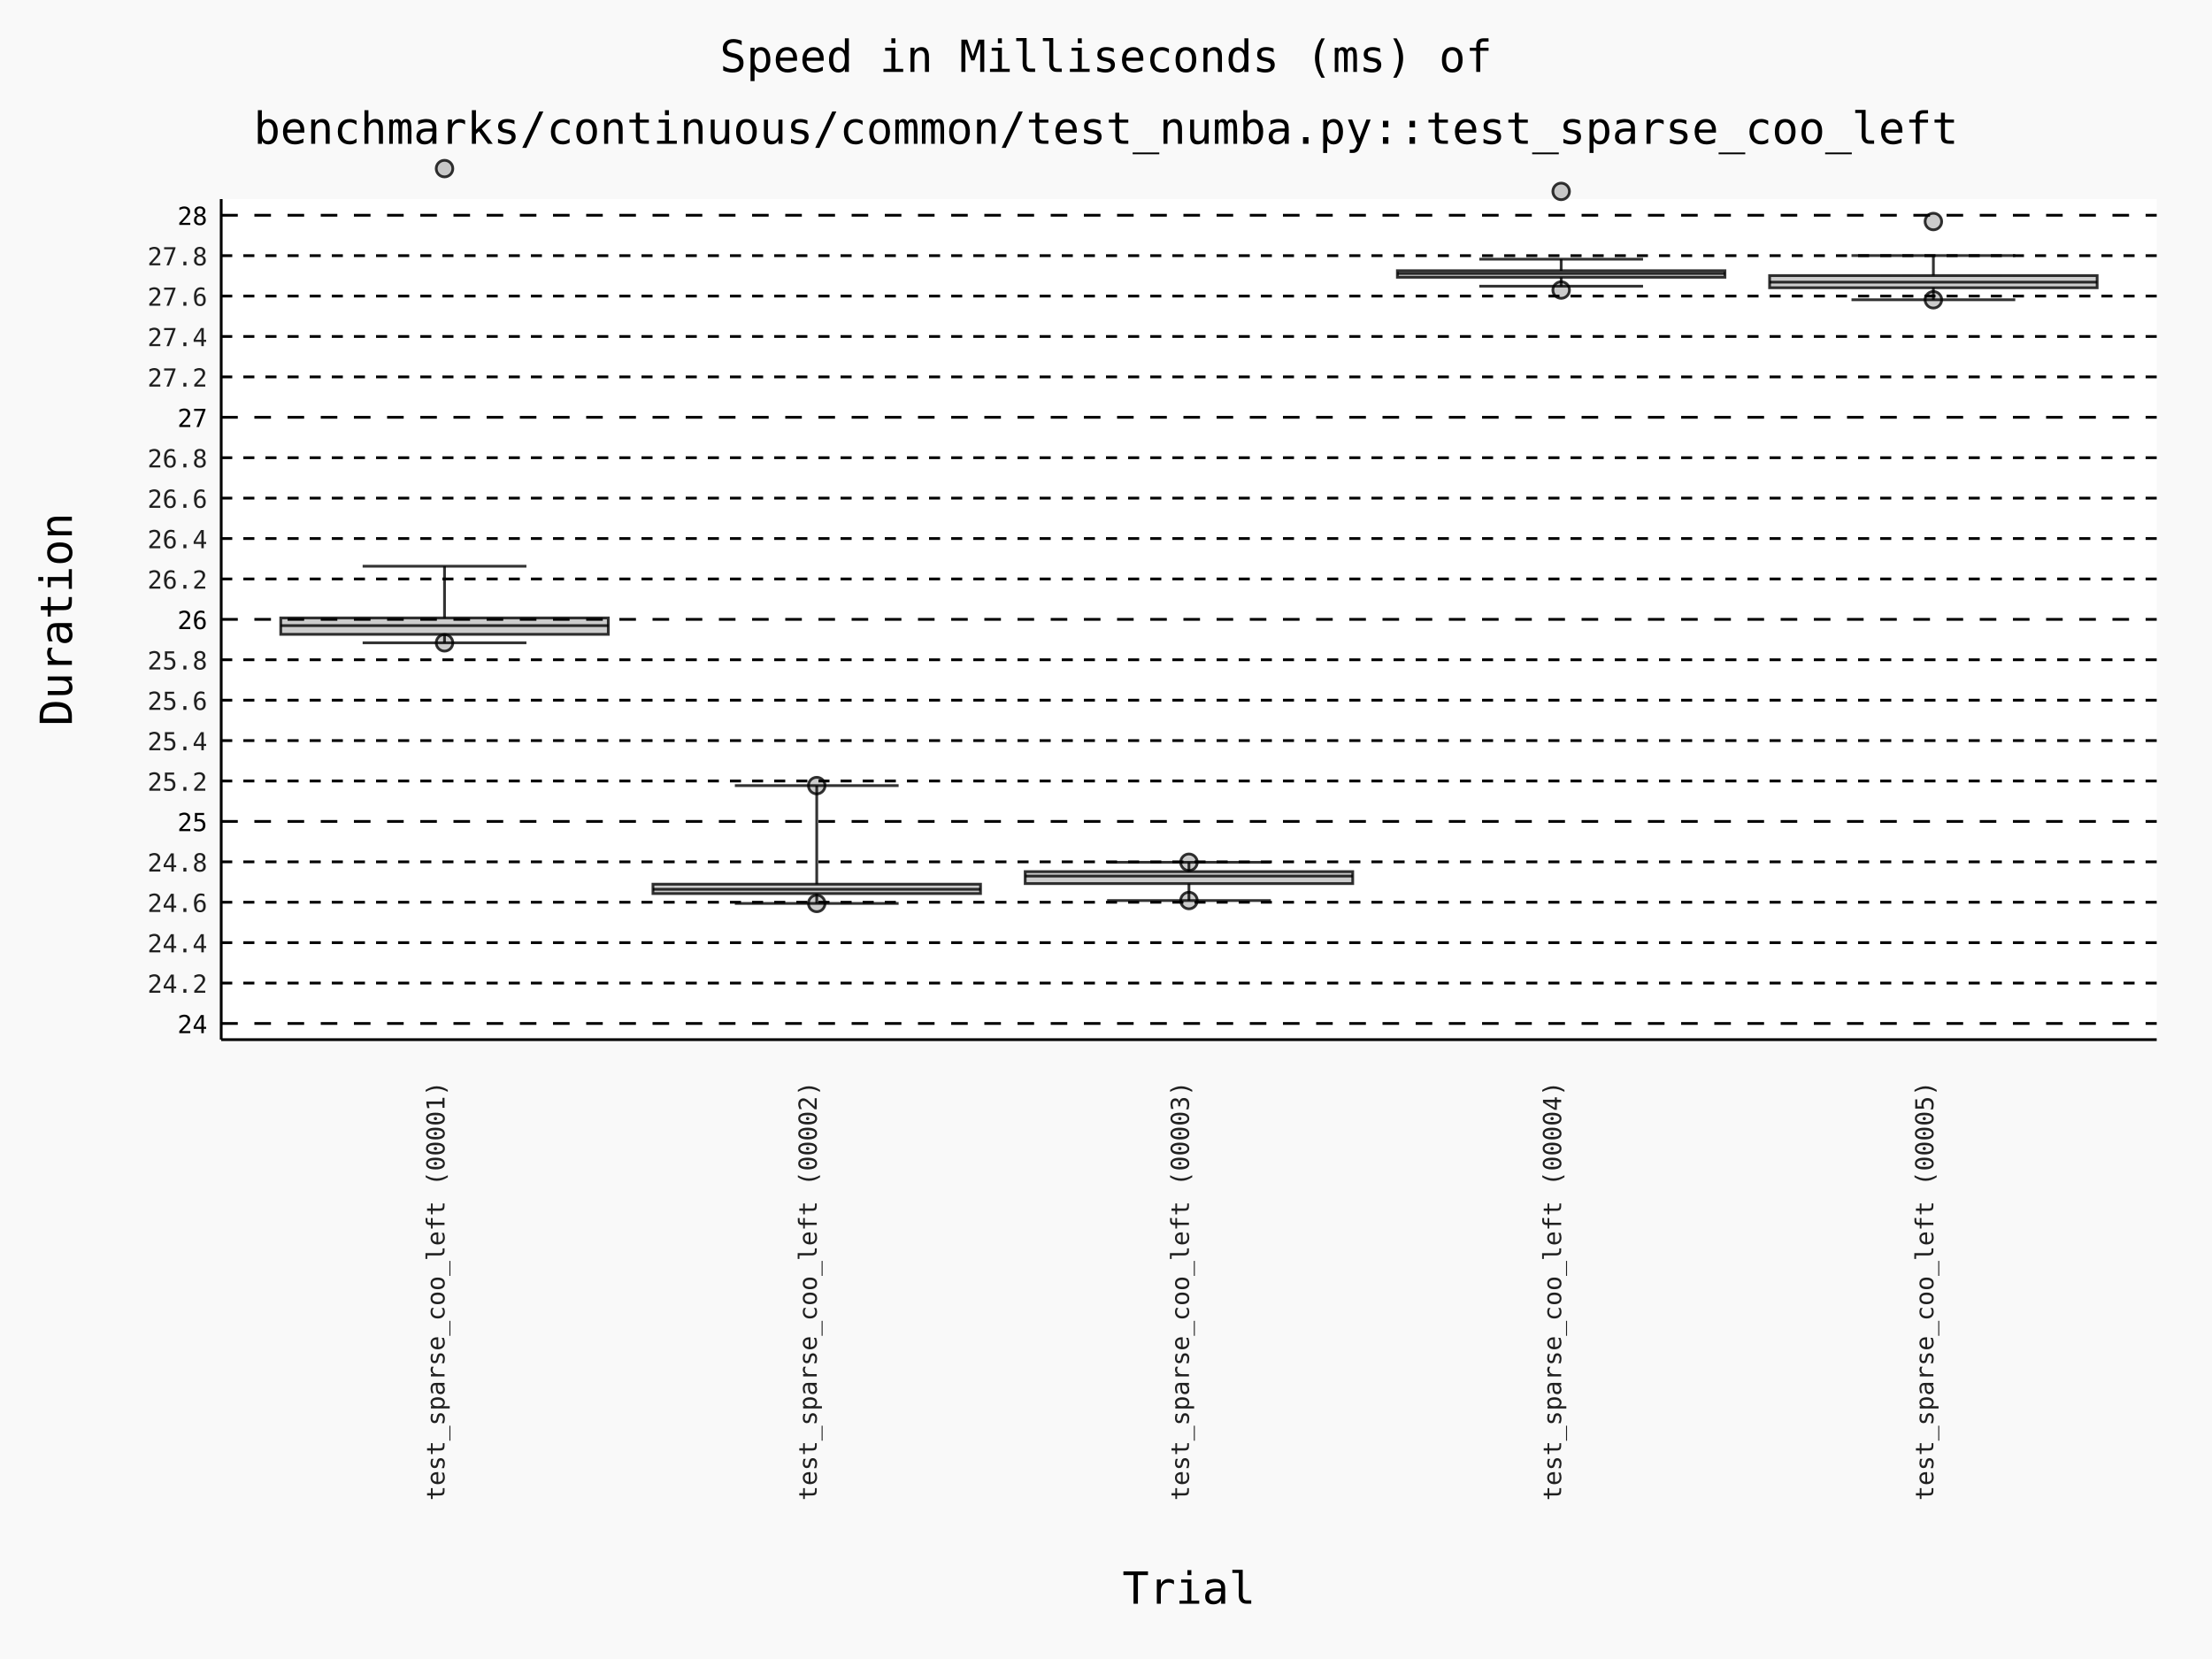
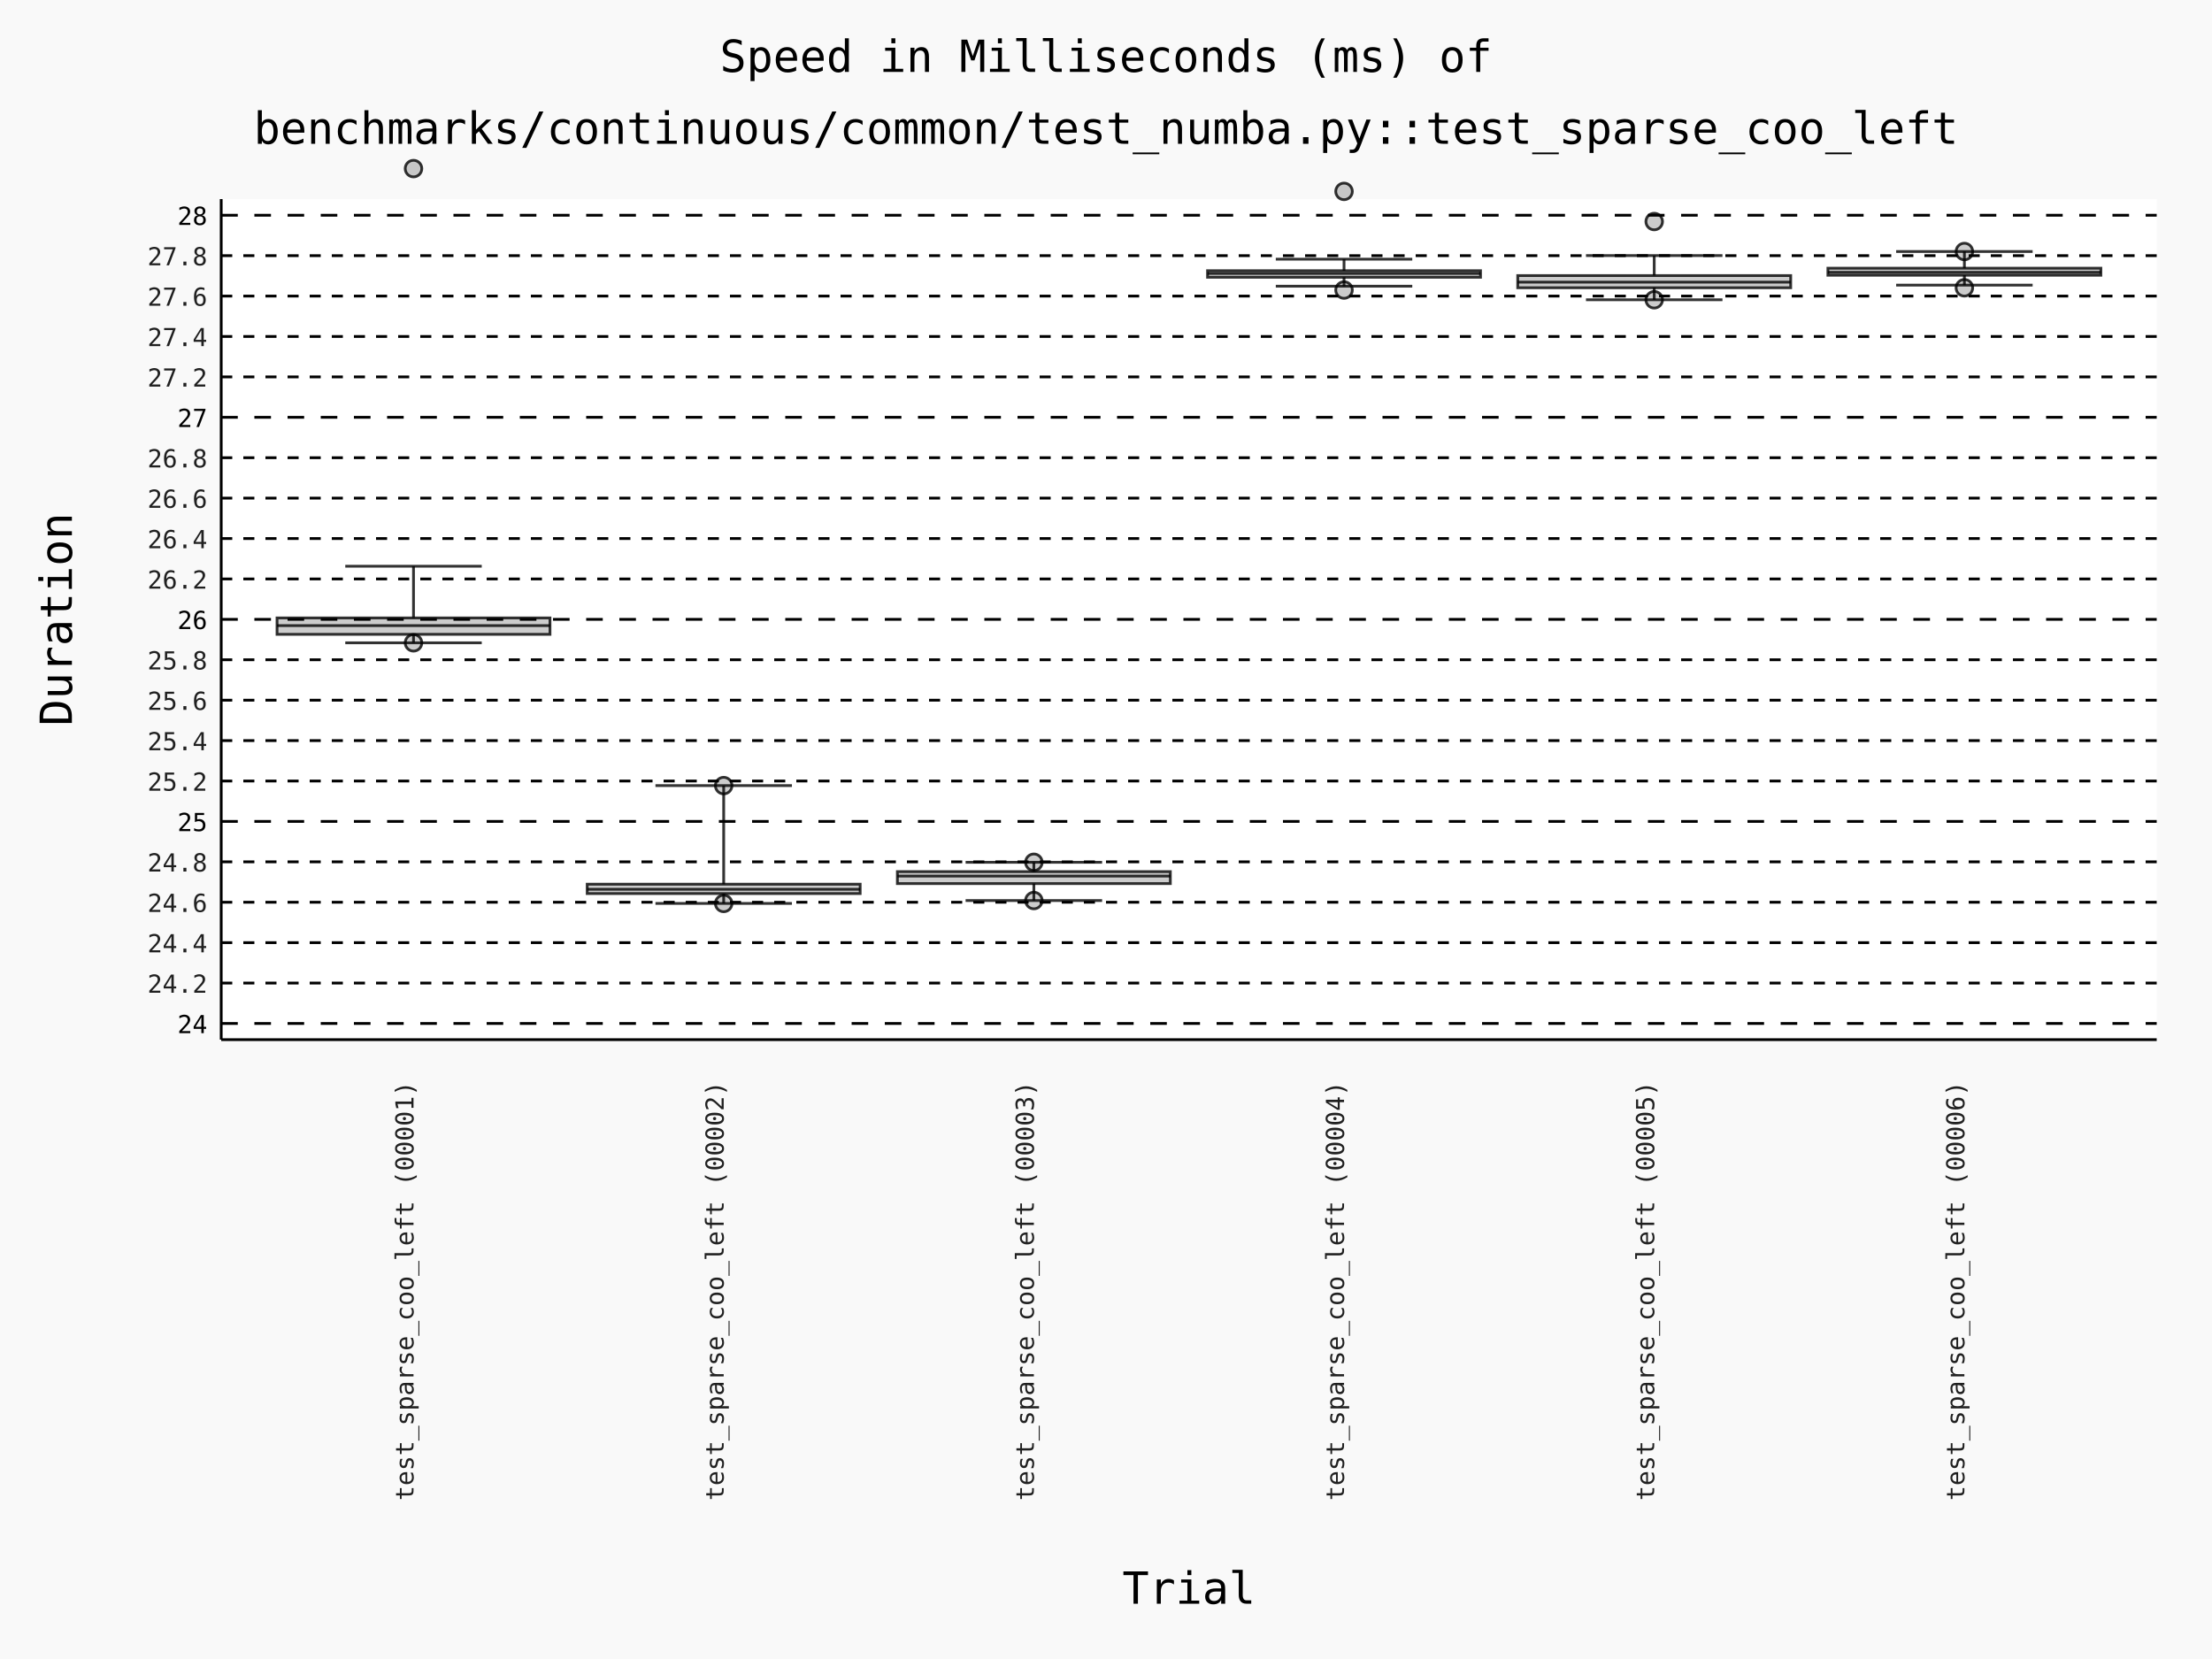
- <svg xmlns="http://www.w3.org/2000/svg" id="chart-84c313aa-ac27-4875-93a3-9fcd4e8d2fc2" class="pygal-chart" viewBox="0 0 800 600">
+ <svg xmlns="http://www.w3.org/2000/svg" id="chart-0154b21c-2f19-476e-9dab-ea62d8368024" class="pygal-chart" viewBox="0 0 800 600">
  <defs>
-     <style type="text/css">#chart-84c313aa-ac27-4875-93a3-9fcd4e8d2fc2{-webkit-user-select:none;-webkit-font-smoothing:antialiased;font-family:Consolas,"Deja Vu Sans Mono","Bitstream Vera Sans Mono","Courier New",monospace}#chart-84c313aa-ac27-4875-93a3-9fcd4e8d2fc2 .title{font-family:Consolas,"Deja Vu Sans Mono","Bitstream Vera Sans Mono","Courier New",monospace;font-size:16px}#chart-84c313aa-ac27-4875-93a3-9fcd4e8d2fc2 .legends .legend text{font-family:Consolas,"Deja Vu Sans Mono","Bitstream Vera Sans Mono","Courier New",monospace;font-size:14px}#chart-84c313aa-ac27-4875-93a3-9fcd4e8d2fc2 .axis text{font-family:Consolas,"Deja Vu Sans Mono","Bitstream Vera Sans Mono","Courier New",monospace;font-size:10px}#chart-84c313aa-ac27-4875-93a3-9fcd4e8d2fc2 .axis text.major{font-family:Consolas,"Deja Vu Sans Mono","Bitstream Vera Sans Mono","Courier New",monospace;font-size:10px}#chart-84c313aa-ac27-4875-93a3-9fcd4e8d2fc2 .text-overlay text.value{font-family:Consolas,"Deja Vu Sans Mono","Bitstream Vera Sans Mono","Courier New",monospace;font-size:16px}#chart-84c313aa-ac27-4875-93a3-9fcd4e8d2fc2 .text-overlay text.label{font-family:Consolas,"Deja Vu Sans Mono","Bitstream Vera Sans Mono","Courier New",monospace;font-size:10px}#chart-84c313aa-ac27-4875-93a3-9fcd4e8d2fc2 .tooltip{font-family:Consolas,"Deja Vu Sans Mono","Bitstream Vera Sans Mono","Courier New",monospace;font-size:14px}#chart-84c313aa-ac27-4875-93a3-9fcd4e8d2fc2 text.no_data{font-family:Consolas,"Deja Vu Sans Mono","Bitstream Vera Sans Mono","Courier New",monospace;font-size:64px}
- #chart-84c313aa-ac27-4875-93a3-9fcd4e8d2fc2{background-color:rgba(249,249,249,1)}#chart-84c313aa-ac27-4875-93a3-9fcd4e8d2fc2 path,#chart-84c313aa-ac27-4875-93a3-9fcd4e8d2fc2 line,#chart-84c313aa-ac27-4875-93a3-9fcd4e8d2fc2 rect,#chart-84c313aa-ac27-4875-93a3-9fcd4e8d2fc2 circle{-webkit-transition:150ms;-moz-transition:150ms;transition:150ms}#chart-84c313aa-ac27-4875-93a3-9fcd4e8d2fc2 .graph &gt; .background{fill:rgba(249,249,249,1)}#chart-84c313aa-ac27-4875-93a3-9fcd4e8d2fc2 .plot &gt; .background{fill:rgba(255,255,255,1)}#chart-84c313aa-ac27-4875-93a3-9fcd4e8d2fc2 .graph{fill:rgba(0,0,0,.87)}#chart-84c313aa-ac27-4875-93a3-9fcd4e8d2fc2 text.no_data{fill:rgba(0,0,0,1)}#chart-84c313aa-ac27-4875-93a3-9fcd4e8d2fc2 .title{fill:rgba(0,0,0,1)}#chart-84c313aa-ac27-4875-93a3-9fcd4e8d2fc2 .legends .legend text{fill:rgba(0,0,0,.87)}#chart-84c313aa-ac27-4875-93a3-9fcd4e8d2fc2 .legends .legend:hover text{fill:rgba(0,0,0,1)}#chart-84c313aa-ac27-4875-93a3-9fcd4e8d2fc2 .axis .line{stroke:rgba(0,0,0,1)}#chart-84c313aa-ac27-4875-93a3-9fcd4e8d2fc2 .axis .guide.line{stroke:rgba(0,0,0,.54)}#chart-84c313aa-ac27-4875-93a3-9fcd4e8d2fc2 .axis .major.line{stroke:rgba(0,0,0,.87)}#chart-84c313aa-ac27-4875-93a3-9fcd4e8d2fc2 .axis text.major{fill:rgba(0,0,0,1)}#chart-84c313aa-ac27-4875-93a3-9fcd4e8d2fc2 .axis.y .guides:hover .guide.line,#chart-84c313aa-ac27-4875-93a3-9fcd4e8d2fc2 .line-graph .axis.x .guides:hover .guide.line,#chart-84c313aa-ac27-4875-93a3-9fcd4e8d2fc2 .stackedline-graph .axis.x .guides:hover .guide.line,#chart-84c313aa-ac27-4875-93a3-9fcd4e8d2fc2 .xy-graph .axis.x .guides:hover .guide.line{stroke:rgba(0,0,0,1)}#chart-84c313aa-ac27-4875-93a3-9fcd4e8d2fc2 .axis .guides:hover text{fill:rgba(0,0,0,1)}#chart-84c313aa-ac27-4875-93a3-9fcd4e8d2fc2 .reactive{fill-opacity:.7;stroke-opacity:.8;stroke-width:1}#chart-84c313aa-ac27-4875-93a3-9fcd4e8d2fc2 .ci{stroke:rgba(0,0,0,.87)}#chart-84c313aa-ac27-4875-93a3-9fcd4e8d2fc2 .reactive.active,#chart-84c313aa-ac27-4875-93a3-9fcd4e8d2fc2 .active .reactive{fill-opacity:.8;stroke-opacity:.9;stroke-width:4}#chart-84c313aa-ac27-4875-93a3-9fcd4e8d2fc2 .ci .reactive.active{stroke-width:1.5}#chart-84c313aa-ac27-4875-93a3-9fcd4e8d2fc2 .series text{fill:rgba(0,0,0,1)}#chart-84c313aa-ac27-4875-93a3-9fcd4e8d2fc2 .tooltip rect{fill:rgba(255,255,255,1);stroke:rgba(0,0,0,1);-webkit-transition:opacity 150ms;-moz-transition:opacity 150ms;transition:opacity 150ms}#chart-84c313aa-ac27-4875-93a3-9fcd4e8d2fc2 .tooltip .label{fill:rgba(0,0,0,.87)}#chart-84c313aa-ac27-4875-93a3-9fcd4e8d2fc2 .tooltip .label{fill:rgba(0,0,0,.87)}#chart-84c313aa-ac27-4875-93a3-9fcd4e8d2fc2 .tooltip .legend{font-size:.8em;fill:rgba(0,0,0,.54)}#chart-84c313aa-ac27-4875-93a3-9fcd4e8d2fc2 .tooltip .x_label{font-size:.6em;fill:rgba(0,0,0,1)}#chart-84c313aa-ac27-4875-93a3-9fcd4e8d2fc2 .tooltip .xlink{font-size:.5em;text-decoration:underline}#chart-84c313aa-ac27-4875-93a3-9fcd4e8d2fc2 .tooltip .value{font-size:1.5em}#chart-84c313aa-ac27-4875-93a3-9fcd4e8d2fc2 .bound{font-size:.5em}#chart-84c313aa-ac27-4875-93a3-9fcd4e8d2fc2 .max-value{font-size:.75em;fill:rgba(0,0,0,.54)}#chart-84c313aa-ac27-4875-93a3-9fcd4e8d2fc2 .map-element{fill:rgba(255,255,255,1);stroke:rgba(0,0,0,.54) !important}#chart-84c313aa-ac27-4875-93a3-9fcd4e8d2fc2 .map-element .reactive{fill-opacity:inherit;stroke-opacity:inherit}#chart-84c313aa-ac27-4875-93a3-9fcd4e8d2fc2 .color-0,#chart-84c313aa-ac27-4875-93a3-9fcd4e8d2fc2 .color-0 a:visited{stroke:#000000;fill:#000000}#chart-84c313aa-ac27-4875-93a3-9fcd4e8d2fc2 .color-1,#chart-84c313aa-ac27-4875-93a3-9fcd4e8d2fc2 .color-1 a:visited{stroke:#000000;fill:#000000}#chart-84c313aa-ac27-4875-93a3-9fcd4e8d2fc2 .color-2,#chart-84c313aa-ac27-4875-93a3-9fcd4e8d2fc2 .color-2 a:visited{stroke:#000000;fill:#000000}#chart-84c313aa-ac27-4875-93a3-9fcd4e8d2fc2 .color-3,#chart-84c313aa-ac27-4875-93a3-9fcd4e8d2fc2 .color-3 a:visited{stroke:#000000;fill:#000000}#chart-84c313aa-ac27-4875-93a3-9fcd4e8d2fc2 .color-4,#chart-84c313aa-ac27-4875-93a3-9fcd4e8d2fc2 .color-4 a:visited{stroke:#000000;fill:#000000}#chart-84c313aa-ac27-4875-93a3-9fcd4e8d2fc2 .text-overlay .color-0 text{fill:white}#chart-84c313aa-ac27-4875-93a3-9fcd4e8d2fc2 .text-overlay .color-1 text{fill:white}#chart-84c313aa-ac27-4875-93a3-9fcd4e8d2fc2 .text-overlay .color-2 text{fill:white}#chart-84c313aa-ac27-4875-93a3-9fcd4e8d2fc2 .text-overlay .color-3 text{fill:white}#chart-84c313aa-ac27-4875-93a3-9fcd4e8d2fc2 .text-overlay .color-4 text{fill:white}
- #chart-84c313aa-ac27-4875-93a3-9fcd4e8d2fc2 text.no_data{text-anchor:middle}#chart-84c313aa-ac27-4875-93a3-9fcd4e8d2fc2 .guide.line{fill:none}#chart-84c313aa-ac27-4875-93a3-9fcd4e8d2fc2 .centered{text-anchor:middle}#chart-84c313aa-ac27-4875-93a3-9fcd4e8d2fc2 .title{text-anchor:middle}#chart-84c313aa-ac27-4875-93a3-9fcd4e8d2fc2 .legends .legend text{fill-opacity:1}#chart-84c313aa-ac27-4875-93a3-9fcd4e8d2fc2 .axis.x text{text-anchor:middle}#chart-84c313aa-ac27-4875-93a3-9fcd4e8d2fc2 .axis.x:not(.web) text[transform]{text-anchor:start}#chart-84c313aa-ac27-4875-93a3-9fcd4e8d2fc2 .axis.x:not(.web) text[transform].backwards{text-anchor:end}#chart-84c313aa-ac27-4875-93a3-9fcd4e8d2fc2 .axis.y text{text-anchor:end}#chart-84c313aa-ac27-4875-93a3-9fcd4e8d2fc2 .axis.y text[transform].backwards{text-anchor:start}#chart-84c313aa-ac27-4875-93a3-9fcd4e8d2fc2 .axis.y2 text{text-anchor:start}#chart-84c313aa-ac27-4875-93a3-9fcd4e8d2fc2 .axis.y2 text[transform].backwards{text-anchor:end}#chart-84c313aa-ac27-4875-93a3-9fcd4e8d2fc2 .axis .guide.line{stroke-dasharray:4,4;stroke:black}#chart-84c313aa-ac27-4875-93a3-9fcd4e8d2fc2 .axis .major.guide.line{stroke-dasharray:6,6;stroke:black}#chart-84c313aa-ac27-4875-93a3-9fcd4e8d2fc2 .horizontal .axis.y .guide.line,#chart-84c313aa-ac27-4875-93a3-9fcd4e8d2fc2 .horizontal .axis.y2 .guide.line,#chart-84c313aa-ac27-4875-93a3-9fcd4e8d2fc2 .vertical .axis.x .guide.line{opacity:0}#chart-84c313aa-ac27-4875-93a3-9fcd4e8d2fc2 .horizontal .axis.always_show .guide.line,#chart-84c313aa-ac27-4875-93a3-9fcd4e8d2fc2 .vertical .axis.always_show .guide.line{opacity:1 !important}#chart-84c313aa-ac27-4875-93a3-9fcd4e8d2fc2 .axis.y .guides:hover .guide.line,#chart-84c313aa-ac27-4875-93a3-9fcd4e8d2fc2 .axis.y2 .guides:hover .guide.line,#chart-84c313aa-ac27-4875-93a3-9fcd4e8d2fc2 .axis.x .guides:hover .guide.line{opacity:1}#chart-84c313aa-ac27-4875-93a3-9fcd4e8d2fc2 .axis .guides:hover text{opacity:1}#chart-84c313aa-ac27-4875-93a3-9fcd4e8d2fc2 .nofill{fill:none}#chart-84c313aa-ac27-4875-93a3-9fcd4e8d2fc2 .subtle-fill{fill-opacity:.2}#chart-84c313aa-ac27-4875-93a3-9fcd4e8d2fc2 .dot{stroke-width:1px;fill-opacity:1;stroke-opacity:1}#chart-84c313aa-ac27-4875-93a3-9fcd4e8d2fc2 .dot.active{stroke-width:5px}#chart-84c313aa-ac27-4875-93a3-9fcd4e8d2fc2 .dot.negative{fill:transparent}#chart-84c313aa-ac27-4875-93a3-9fcd4e8d2fc2 text,#chart-84c313aa-ac27-4875-93a3-9fcd4e8d2fc2 tspan{stroke:none !important}#chart-84c313aa-ac27-4875-93a3-9fcd4e8d2fc2 .series text.active{opacity:1}#chart-84c313aa-ac27-4875-93a3-9fcd4e8d2fc2 .tooltip rect{fill-opacity:.95;stroke-width:.5}#chart-84c313aa-ac27-4875-93a3-9fcd4e8d2fc2 .tooltip text{fill-opacity:1}#chart-84c313aa-ac27-4875-93a3-9fcd4e8d2fc2 .showable{visibility:hidden}#chart-84c313aa-ac27-4875-93a3-9fcd4e8d2fc2 .showable.shown{visibility:visible}#chart-84c313aa-ac27-4875-93a3-9fcd4e8d2fc2 .gauge-background{fill:rgba(229,229,229,1);stroke:none}#chart-84c313aa-ac27-4875-93a3-9fcd4e8d2fc2 .bg-lines{stroke:rgba(249,249,249,1);stroke-width:2px}
+     <style type="text/css">#chart-0154b21c-2f19-476e-9dab-ea62d8368024{-webkit-user-select:none;-webkit-font-smoothing:antialiased;font-family:Consolas,"Deja Vu Sans Mono","Bitstream Vera Sans Mono","Courier New",monospace}#chart-0154b21c-2f19-476e-9dab-ea62d8368024 .title{font-family:Consolas,"Deja Vu Sans Mono","Bitstream Vera Sans Mono","Courier New",monospace;font-size:16px}#chart-0154b21c-2f19-476e-9dab-ea62d8368024 .legends .legend text{font-family:Consolas,"Deja Vu Sans Mono","Bitstream Vera Sans Mono","Courier New",monospace;font-size:14px}#chart-0154b21c-2f19-476e-9dab-ea62d8368024 .axis text{font-family:Consolas,"Deja Vu Sans Mono","Bitstream Vera Sans Mono","Courier New",monospace;font-size:10px}#chart-0154b21c-2f19-476e-9dab-ea62d8368024 .axis text.major{font-family:Consolas,"Deja Vu Sans Mono","Bitstream Vera Sans Mono","Courier New",monospace;font-size:10px}#chart-0154b21c-2f19-476e-9dab-ea62d8368024 .text-overlay text.value{font-family:Consolas,"Deja Vu Sans Mono","Bitstream Vera Sans Mono","Courier New",monospace;font-size:16px}#chart-0154b21c-2f19-476e-9dab-ea62d8368024 .text-overlay text.label{font-family:Consolas,"Deja Vu Sans Mono","Bitstream Vera Sans Mono","Courier New",monospace;font-size:10px}#chart-0154b21c-2f19-476e-9dab-ea62d8368024 .tooltip{font-family:Consolas,"Deja Vu Sans Mono","Bitstream Vera Sans Mono","Courier New",monospace;font-size:14px}#chart-0154b21c-2f19-476e-9dab-ea62d8368024 text.no_data{font-family:Consolas,"Deja Vu Sans Mono","Bitstream Vera Sans Mono","Courier New",monospace;font-size:64px}
+ #chart-0154b21c-2f19-476e-9dab-ea62d8368024{background-color:rgba(249,249,249,1)}#chart-0154b21c-2f19-476e-9dab-ea62d8368024 path,#chart-0154b21c-2f19-476e-9dab-ea62d8368024 line,#chart-0154b21c-2f19-476e-9dab-ea62d8368024 rect,#chart-0154b21c-2f19-476e-9dab-ea62d8368024 circle{-webkit-transition:150ms;-moz-transition:150ms;transition:150ms}#chart-0154b21c-2f19-476e-9dab-ea62d8368024 .graph &gt; .background{fill:rgba(249,249,249,1)}#chart-0154b21c-2f19-476e-9dab-ea62d8368024 .plot &gt; .background{fill:rgba(255,255,255,1)}#chart-0154b21c-2f19-476e-9dab-ea62d8368024 .graph{fill:rgba(0,0,0,.87)}#chart-0154b21c-2f19-476e-9dab-ea62d8368024 text.no_data{fill:rgba(0,0,0,1)}#chart-0154b21c-2f19-476e-9dab-ea62d8368024 .title{fill:rgba(0,0,0,1)}#chart-0154b21c-2f19-476e-9dab-ea62d8368024 .legends .legend text{fill:rgba(0,0,0,.87)}#chart-0154b21c-2f19-476e-9dab-ea62d8368024 .legends .legend:hover text{fill:rgba(0,0,0,1)}#chart-0154b21c-2f19-476e-9dab-ea62d8368024 .axis .line{stroke:rgba(0,0,0,1)}#chart-0154b21c-2f19-476e-9dab-ea62d8368024 .axis .guide.line{stroke:rgba(0,0,0,.54)}#chart-0154b21c-2f19-476e-9dab-ea62d8368024 .axis .major.line{stroke:rgba(0,0,0,.87)}#chart-0154b21c-2f19-476e-9dab-ea62d8368024 .axis text.major{fill:rgba(0,0,0,1)}#chart-0154b21c-2f19-476e-9dab-ea62d8368024 .axis.y .guides:hover .guide.line,#chart-0154b21c-2f19-476e-9dab-ea62d8368024 .line-graph .axis.x .guides:hover .guide.line,#chart-0154b21c-2f19-476e-9dab-ea62d8368024 .stackedline-graph .axis.x .guides:hover .guide.line,#chart-0154b21c-2f19-476e-9dab-ea62d8368024 .xy-graph .axis.x .guides:hover .guide.line{stroke:rgba(0,0,0,1)}#chart-0154b21c-2f19-476e-9dab-ea62d8368024 .axis .guides:hover text{fill:rgba(0,0,0,1)}#chart-0154b21c-2f19-476e-9dab-ea62d8368024 .reactive{fill-opacity:.7;stroke-opacity:.8;stroke-width:1}#chart-0154b21c-2f19-476e-9dab-ea62d8368024 .ci{stroke:rgba(0,0,0,.87)}#chart-0154b21c-2f19-476e-9dab-ea62d8368024 .reactive.active,#chart-0154b21c-2f19-476e-9dab-ea62d8368024 .active .reactive{fill-opacity:.8;stroke-opacity:.9;stroke-width:4}#chart-0154b21c-2f19-476e-9dab-ea62d8368024 .ci .reactive.active{stroke-width:1.5}#chart-0154b21c-2f19-476e-9dab-ea62d8368024 .series text{fill:rgba(0,0,0,1)}#chart-0154b21c-2f19-476e-9dab-ea62d8368024 .tooltip rect{fill:rgba(255,255,255,1);stroke:rgba(0,0,0,1);-webkit-transition:opacity 150ms;-moz-transition:opacity 150ms;transition:opacity 150ms}#chart-0154b21c-2f19-476e-9dab-ea62d8368024 .tooltip .label{fill:rgba(0,0,0,.87)}#chart-0154b21c-2f19-476e-9dab-ea62d8368024 .tooltip .label{fill:rgba(0,0,0,.87)}#chart-0154b21c-2f19-476e-9dab-ea62d8368024 .tooltip .legend{font-size:.8em;fill:rgba(0,0,0,.54)}#chart-0154b21c-2f19-476e-9dab-ea62d8368024 .tooltip .x_label{font-size:.6em;fill:rgba(0,0,0,1)}#chart-0154b21c-2f19-476e-9dab-ea62d8368024 .tooltip .xlink{font-size:.5em;text-decoration:underline}#chart-0154b21c-2f19-476e-9dab-ea62d8368024 .tooltip .value{font-size:1.5em}#chart-0154b21c-2f19-476e-9dab-ea62d8368024 .bound{font-size:.5em}#chart-0154b21c-2f19-476e-9dab-ea62d8368024 .max-value{font-size:.75em;fill:rgba(0,0,0,.54)}#chart-0154b21c-2f19-476e-9dab-ea62d8368024 .map-element{fill:rgba(255,255,255,1);stroke:rgba(0,0,0,.54) !important}#chart-0154b21c-2f19-476e-9dab-ea62d8368024 .map-element .reactive{fill-opacity:inherit;stroke-opacity:inherit}#chart-0154b21c-2f19-476e-9dab-ea62d8368024 .color-0,#chart-0154b21c-2f19-476e-9dab-ea62d8368024 .color-0 a:visited{stroke:#000000;fill:#000000}#chart-0154b21c-2f19-476e-9dab-ea62d8368024 .color-1,#chart-0154b21c-2f19-476e-9dab-ea62d8368024 .color-1 a:visited{stroke:#000000;fill:#000000}#chart-0154b21c-2f19-476e-9dab-ea62d8368024 .color-2,#chart-0154b21c-2f19-476e-9dab-ea62d8368024 .color-2 a:visited{stroke:#000000;fill:#000000}#chart-0154b21c-2f19-476e-9dab-ea62d8368024 .color-3,#chart-0154b21c-2f19-476e-9dab-ea62d8368024 .color-3 a:visited{stroke:#000000;fill:#000000}#chart-0154b21c-2f19-476e-9dab-ea62d8368024 .color-4,#chart-0154b21c-2f19-476e-9dab-ea62d8368024 .color-4 a:visited{stroke:#000000;fill:#000000}#chart-0154b21c-2f19-476e-9dab-ea62d8368024 .color-5,#chart-0154b21c-2f19-476e-9dab-ea62d8368024 .color-5 a:visited{stroke:#000000;fill:#000000}#chart-0154b21c-2f19-476e-9dab-ea62d8368024 .text-overlay .color-0 text{fill:white}#chart-0154b21c-2f19-476e-9dab-ea62d8368024 .text-overlay .color-1 text{fill:white}#chart-0154b21c-2f19-476e-9dab-ea62d8368024 .text-overlay .color-2 text{fill:white}#chart-0154b21c-2f19-476e-9dab-ea62d8368024 .text-overlay .color-3 text{fill:white}#chart-0154b21c-2f19-476e-9dab-ea62d8368024 .text-overlay .color-4 text{fill:white}#chart-0154b21c-2f19-476e-9dab-ea62d8368024 .text-overlay .color-5 text{fill:white}
+ #chart-0154b21c-2f19-476e-9dab-ea62d8368024 text.no_data{text-anchor:middle}#chart-0154b21c-2f19-476e-9dab-ea62d8368024 .guide.line{fill:none}#chart-0154b21c-2f19-476e-9dab-ea62d8368024 .centered{text-anchor:middle}#chart-0154b21c-2f19-476e-9dab-ea62d8368024 .title{text-anchor:middle}#chart-0154b21c-2f19-476e-9dab-ea62d8368024 .legends .legend text{fill-opacity:1}#chart-0154b21c-2f19-476e-9dab-ea62d8368024 .axis.x text{text-anchor:middle}#chart-0154b21c-2f19-476e-9dab-ea62d8368024 .axis.x:not(.web) text[transform]{text-anchor:start}#chart-0154b21c-2f19-476e-9dab-ea62d8368024 .axis.x:not(.web) text[transform].backwards{text-anchor:end}#chart-0154b21c-2f19-476e-9dab-ea62d8368024 .axis.y text{text-anchor:end}#chart-0154b21c-2f19-476e-9dab-ea62d8368024 .axis.y text[transform].backwards{text-anchor:start}#chart-0154b21c-2f19-476e-9dab-ea62d8368024 .axis.y2 text{text-anchor:start}#chart-0154b21c-2f19-476e-9dab-ea62d8368024 .axis.y2 text[transform].backwards{text-anchor:end}#chart-0154b21c-2f19-476e-9dab-ea62d8368024 .axis .guide.line{stroke-dasharray:4,4;stroke:black}#chart-0154b21c-2f19-476e-9dab-ea62d8368024 .axis .major.guide.line{stroke-dasharray:6,6;stroke:black}#chart-0154b21c-2f19-476e-9dab-ea62d8368024 .horizontal .axis.y .guide.line,#chart-0154b21c-2f19-476e-9dab-ea62d8368024 .horizontal .axis.y2 .guide.line,#chart-0154b21c-2f19-476e-9dab-ea62d8368024 .vertical .axis.x .guide.line{opacity:0}#chart-0154b21c-2f19-476e-9dab-ea62d8368024 .horizontal .axis.always_show .guide.line,#chart-0154b21c-2f19-476e-9dab-ea62d8368024 .vertical .axis.always_show .guide.line{opacity:1 !important}#chart-0154b21c-2f19-476e-9dab-ea62d8368024 .axis.y .guides:hover .guide.line,#chart-0154b21c-2f19-476e-9dab-ea62d8368024 .axis.y2 .guides:hover .guide.line,#chart-0154b21c-2f19-476e-9dab-ea62d8368024 .axis.x .guides:hover .guide.line{opacity:1}#chart-0154b21c-2f19-476e-9dab-ea62d8368024 .axis .guides:hover text{opacity:1}#chart-0154b21c-2f19-476e-9dab-ea62d8368024 .nofill{fill:none}#chart-0154b21c-2f19-476e-9dab-ea62d8368024 .subtle-fill{fill-opacity:.2}#chart-0154b21c-2f19-476e-9dab-ea62d8368024 .dot{stroke-width:1px;fill-opacity:1;stroke-opacity:1}#chart-0154b21c-2f19-476e-9dab-ea62d8368024 .dot.active{stroke-width:5px}#chart-0154b21c-2f19-476e-9dab-ea62d8368024 .dot.negative{fill:transparent}#chart-0154b21c-2f19-476e-9dab-ea62d8368024 text,#chart-0154b21c-2f19-476e-9dab-ea62d8368024 tspan{stroke:none !important}#chart-0154b21c-2f19-476e-9dab-ea62d8368024 .series text.active{opacity:1}#chart-0154b21c-2f19-476e-9dab-ea62d8368024 .tooltip rect{fill-opacity:.95;stroke-width:.5}#chart-0154b21c-2f19-476e-9dab-ea62d8368024 .tooltip text{fill-opacity:1}#chart-0154b21c-2f19-476e-9dab-ea62d8368024 .showable{visibility:hidden}#chart-0154b21c-2f19-476e-9dab-ea62d8368024 .showable.shown{visibility:visible}#chart-0154b21c-2f19-476e-9dab-ea62d8368024 .gauge-background{fill:rgba(229,229,229,1);stroke:none}#chart-0154b21c-2f19-476e-9dab-ea62d8368024 .bg-lines{stroke:rgba(249,249,249,1);stroke-width:2px}
.tooltip .value{font-size:1em !important}.axis text{font-size:9px !important}</style>
  </defs>
  <g class="graph custombox-graph vertical">
    <rect x="0" y="0" width="800" height="600" class="background" />
    <g transform="translate(80, 72)" class="plot">
      <rect x="0" y="0" width="700.0" height="304.0" class="background" />
      <g class="axis y always_show">
        <path d="M0 304 h700" class="line" />
        <g class="guides">
          <path d="M0 298.154 h700" class="major guide line" />
          <text x="-5" y="301.654" class="major">24</text>
        </g>
        <g class="guides">
          <path d="M0 283.538 h700" class="guide line" />
          <text x="-5" y="287.038" class="">24.2</text>
        </g>
        <g class="guides">
          <path d="M0 268.923 h700" class="guide line" />
          <text x="-5" y="272.423" class="">24.4</text>
        </g>
        <g class="guides">
          <path d="M0 254.308 h700" class="guide line" />
          <text x="-5" y="257.808" class="">24.6</text>
        </g>
        <g class="guides">
          <path d="M0 239.692 h700" class="guide line" />
          <text x="-5" y="243.192" class="">24.8</text>
        </g>
        <g class="guides">
          <path d="M0 225.077 h700" class="major guide line" />
          <text x="-5" y="228.577" class="major">25</text>
        </g>
        <g class="guides">
          <path d="M0 210.462 h700" class="guide line" />
          <text x="-5" y="213.962" class="">25.2</text>
        </g>
        <g class="guides">
          <path d="M0 195.846 h700" class="guide line" />
          <text x="-5" y="199.346" class="">25.4</text>
        </g>
        <g class="guides">
          <path d="M0 181.231 h700" class="guide line" />
          <text x="-5" y="184.731" class="">25.6</text>
        </g>
        <g class="guides">
          <path d="M0 166.615 h700" class="guide line" />
          <text x="-5" y="170.115" class="">25.8</text>
        </g>
        <g class="guides">
          <path d="M0 152 h700" class="major guide line" />
          <text x="-5" y="155.5" class="major">26</text>
        </g>
        <g class="guides">
          <path d="M0 137.385 h700" class="guide line" />
          <text x="-5" y="140.885" class="">26.2</text>
        </g>
        <g class="guides">
          <path d="M0 122.769 h700" class="guide line" />
          <text x="-5" y="126.269" class="">26.4</text>
        </g>
        <g class="guides">
          <path d="M0 108.154 h700" class="guide line" />
          <text x="-5" y="111.654" class="">26.6</text>
        </g>
        <g class="guides">
          <path d="M0 93.538 h700" class="guide line" />
          <text x="-5" y="97.038" class="">26.8</text>
        </g>
        <g class="guides">
          <path d="M0 78.923 h700" class="major guide line" />
          <text x="-5" y="82.423" class="major">27</text>
        </g>
        <g class="guides">
          <path d="M0 64.308 h700" class="guide line" />
          <text x="-5" y="67.808" class="">27.2</text>
        </g>
        <g class="guides">
          <path d="M0 49.692 h700" class="guide line" />
          <text x="-5" y="53.192" class="">27.4</text>
        </g>
        <g class="guides">
          <path d="M0 35.077 h700" class="guide line" />
          <text x="-5" y="38.577" class="">27.6</text>
        </g>
        <g class="guides">
          <path d="M0 20.462 h700" class="guide line" />
          <text x="-5" y="23.962" class="">27.8</text>
        </g>
        <g class="guides">
          <path d="M0 5.846 h700" class="major guide line" />
          <text x="-5" y="9.346" class="major">28</text>
        </g>
      </g>
      <g class="axis x">
        <path d="M0 0 v304" class="line" />
        <g class="guides">
-           <path d="M80.769 0 v304" class="guide line" />
-           <text x="80.769" y="319.0" class="backwards" transform="rotate(270 80.76923 319)">test_sparse_coo_left (00001)</text>
-         </g>
-         <g class="guides">
-           <path d="M215.385 0 v304" class="guide line" />
-           <text x="215.385" y="319.0" class="backwards" transform="rotate(270 215.3846 319)">test_sparse_coo_left (00002)</text>
-         </g>
-         <g class="guides">
-           <path d="M350 0 v304" class="guide line" />
-           <text x="350.0" y="319.0" class="backwards" transform="rotate(270 350 319)">test_sparse_coo_left (00003)</text>
-         </g>
-         <g class="guides">
-           <path d="M484.615 0 v304" class="guide line" />
-           <text x="484.615" y="319.0" class="backwards" transform="rotate(270 484.6154 319)">test_sparse_coo_left (00004)</text>
-         </g>
-         <g class="guides">
-           <path d="M619.231 0 v304" class="guide line" />
-           <text x="619.231" y="319.0" class="backwards" transform="rotate(270 619.2308 319)">test_sparse_coo_left (00005)</text>
+           <path d="M69.551 0 v304" class="guide line" />
+           <text x="69.551" y="319.0" class="backwards" transform="rotate(270 69.55128 319)">test_sparse_coo_left (00001)</text>
+         </g>
+         <g class="guides">
+           <path d="M181.731 0 v304" class="guide line" />
+           <text x="181.731" y="319.0" class="backwards" transform="rotate(270 181.7308 319)">test_sparse_coo_left (00002)</text>
+         </g>
+         <g class="guides">
+           <path d="M293.91 0 v304" class="guide line" />
+           <text x="293.91" y="319.0" class="backwards" transform="rotate(270 293.9103 319)">test_sparse_coo_left (00003)</text>
+         </g>
+         <g class="guides">
+           <path d="M406.09 0 v304" class="guide line" />
+           <text x="406.09" y="319.0" class="backwards" transform="rotate(270 406.0897 319)">test_sparse_coo_left (00004)</text>
+         </g>
+         <g class="guides">
+           <path d="M518.269 0 v304" class="guide line" />
+           <text x="518.269" y="319.0" class="backwards" transform="rotate(270 518.2692 319)">test_sparse_coo_left (00005)</text>
+         </g>
+         <g class="guides">
+           <path d="M630.449 0 v304" class="guide line" />
+           <text x="630.449" y="319.0" class="backwards" transform="rotate(270 630.4487 319)">test_sparse_coo_left (00006)</text>
        </g>
      </g>
      <g class="series serie-0 color-0">
        <g class="boxes">
          <g class="box">
-             <path stroke-width="3" d="M51.154 160.485 L110.385 160.485" class="reactive tooltip-trigger" />
-             <path stroke-width="3" d="M21.538 154.26 L140 154.26" class="reactive tooltip-trigger" />
-             <path stroke-width="3" d="M51.154 132.782 L110.385 132.782" class="reactive tooltip-trigger" />
-             <path stroke-width="2" d="M80.769 160.485 L80.769 157.419" class="reactive tooltip-trigger" />
-             <path stroke-width="2" d="M80.769 132.782 L80.769 151.483" class="reactive tooltip-trigger" />
-             <rect x="21.538" y="151.483" height="5.937" width="118.462" class="subtle-fill reactive tooltip-trigger" />
-             <circle cx="80.769" cy="160.485" r="3" class="subtle-fill reactive tooltip-trigger" />
-             <circle cx="80.769" cy="-11.026" r="3" class="subtle-fill reactive tooltip-trigger" />
+             <path stroke-width="3" d="M44.872 160.485 L94.231 160.485" class="reactive tooltip-trigger" />
+             <path stroke-width="3" d="M20.192 154.26 L118.91 154.26" class="reactive tooltip-trigger" />
+             <path stroke-width="3" d="M44.872 132.782 L94.231 132.782" class="reactive tooltip-trigger" />
+             <path stroke-width="2" d="M69.551 160.485 L69.551 157.419" class="reactive tooltip-trigger" />
+             <path stroke-width="2" d="M69.551 132.782 L69.551 151.483" class="reactive tooltip-trigger" />
+             <rect x="20.192" y="151.483" height="5.937" width="98.718" class="subtle-fill reactive tooltip-trigger" />
+             <circle cx="69.551" cy="160.485" r="3" class="subtle-fill reactive tooltip-trigger" />
+             <circle cx="69.551" cy="-11.026" r="3" class="subtle-fill reactive tooltip-trigger" />
          </g>
        </g>
      </g>
      <g class="series serie-1 color-1">
        <g class="boxes">
          <g class="box">
-             <path stroke-width="3" d="M185.769 254.738 L245 254.738" class="reactive tooltip-trigger" />
-             <path stroke-width="3" d="M156.154 249.621 L274.615 249.621" class="reactive tooltip-trigger" />
-             <path stroke-width="3" d="M185.769 212.121 L245 212.121" class="reactive tooltip-trigger" />
-             <path stroke-width="2" d="M215.385 254.738 L215.385 251.168" class="reactive tooltip-trigger" />
-             <path stroke-width="2" d="M215.385 212.121 L215.385 247.777" class="reactive tooltip-trigger" />
-             <rect x="156.154" y="247.777" height="3.391" width="118.462" class="subtle-fill reactive tooltip-trigger" />
-             <circle cx="215.385" cy="254.738" r="3" class="subtle-fill reactive tooltip-trigger" />
-             <circle cx="215.385" cy="212.121" r="3" class="subtle-fill reactive tooltip-trigger" />
+             <path stroke-width="3" d="M157.051 254.738 L206.41 254.738" class="reactive tooltip-trigger" />
+             <path stroke-width="3" d="M132.372 249.621 L231.09 249.621" class="reactive tooltip-trigger" />
+             <path stroke-width="3" d="M157.051 212.121 L206.41 212.121" class="reactive tooltip-trigger" />
+             <path stroke-width="2" d="M181.731 254.738 L181.731 251.168" class="reactive tooltip-trigger" />
+             <path stroke-width="2" d="M181.731 212.121 L181.731 247.777" class="reactive tooltip-trigger" />
+             <rect x="132.372" y="247.777" height="3.391" width="98.718" class="subtle-fill reactive tooltip-trigger" />
+             <circle cx="181.731" cy="254.738" r="3" class="subtle-fill reactive tooltip-trigger" />
+             <circle cx="181.731" cy="212.121" r="3" class="subtle-fill reactive tooltip-trigger" />
          </g>
        </g>
      </g>
      <g class="series serie-2 color-2">
        <g class="boxes">
          <g class="box">
-             <path stroke-width="3" d="M320.385 253.692 L379.615 253.692" class="reactive tooltip-trigger" />
-             <path stroke-width="3" d="M290.769 244.841 L409.231 244.841" class="reactive tooltip-trigger" />
-             <path stroke-width="3" d="M320.385 239.855 L379.615 239.855" class="reactive tooltip-trigger" />
-             <path stroke-width="2" d="M350 253.692 L350 247.563" class="reactive tooltip-trigger" />
-             <path stroke-width="2" d="M350 239.855 L350 243.232" class="reactive tooltip-trigger" />
-             <rect x="290.769" y="243.232" height="4.33" width="118.462" class="subtle-fill reactive tooltip-trigger" />
-             <circle cx="350.0" cy="253.692" r="3" class="subtle-fill reactive tooltip-trigger" />
-             <circle cx="350.0" cy="239.855" r="3" class="subtle-fill reactive tooltip-trigger" />
+             <path stroke-width="3" d="M269.231 253.692 L318.59 253.692" class="reactive tooltip-trigger" />
+             <path stroke-width="3" d="M244.551 244.841 L343.269 244.841" class="reactive tooltip-trigger" />
+             <path stroke-width="3" d="M269.231 239.855 L318.59 239.855" class="reactive tooltip-trigger" />
+             <path stroke-width="2" d="M293.91 253.692 L293.91 247.563" class="reactive tooltip-trigger" />
+             <path stroke-width="2" d="M293.91 239.855 L293.91 243.232" class="reactive tooltip-trigger" />
+             <rect x="244.551" y="243.232" height="4.33" width="98.718" class="subtle-fill reactive tooltip-trigger" />
+             <circle cx="293.91" cy="253.692" r="3" class="subtle-fill reactive tooltip-trigger" />
+             <circle cx="293.91" cy="239.855" r="3" class="subtle-fill reactive tooltip-trigger" />
          </g>
        </g>
      </g>
      <g class="series serie-3 color-3">
        <g class="boxes">
          <g class="box">
-             <path stroke-width="3" d="M455 31.506 L514.231 31.506" class="reactive tooltip-trigger" />
-             <path stroke-width="3" d="M425.385 26.904 L543.846 26.904" class="reactive tooltip-trigger" />
-             <path stroke-width="3" d="M455 21.734 L514.231 21.734" class="reactive tooltip-trigger" />
-             <path stroke-width="2" d="M484.615 31.506 L484.615 28.273" class="reactive tooltip-trigger" />
-             <path stroke-width="2" d="M484.615 21.734 L484.615 25.902" class="reactive tooltip-trigger" />
-             <rect x="425.385" y="25.902" height="2.371" width="118.462" class="subtle-fill reactive tooltip-trigger" />
-             <circle cx="484.615" cy="32.899" r="3" class="subtle-fill reactive tooltip-trigger" />
-             <circle cx="484.615" cy="-2.778" r="3" class="subtle-fill reactive tooltip-trigger" />
+             <path stroke-width="3" d="M381.41 31.506 L430.769 31.506" class="reactive tooltip-trigger" />
+             <path stroke-width="3" d="M356.731 26.904 L455.449 26.904" class="reactive tooltip-trigger" />
+             <path stroke-width="3" d="M381.41 21.734 L430.769 21.734" class="reactive tooltip-trigger" />
+             <path stroke-width="2" d="M406.09 31.506 L406.09 28.273" class="reactive tooltip-trigger" />
+             <path stroke-width="2" d="M406.09 21.734 L406.09 25.902" class="reactive tooltip-trigger" />
+             <rect x="356.731" y="25.902" height="2.371" width="98.718" class="subtle-fill reactive tooltip-trigger" />
+             <circle cx="406.09" cy="32.899" r="3" class="subtle-fill reactive tooltip-trigger" />
+             <circle cx="406.09" cy="-2.778" r="3" class="subtle-fill reactive tooltip-trigger" />
          </g>
        </g>
      </g>
      <g class="series serie-4 color-4">
        <g class="boxes">
          <g class="box">
-             <path stroke-width="3" d="M589.615 36.412 L648.846 36.412" class="reactive tooltip-trigger" />
-             <path stroke-width="3" d="M560 30.041 L678.462 30.041" class="reactive tooltip-trigger" />
-             <path stroke-width="3" d="M589.615 20.433 L648.846 20.433" class="reactive tooltip-trigger" />
-             <path stroke-width="2" d="M619.231 36.412 L619.231 32.067" class="reactive tooltip-trigger" />
-             <path stroke-width="2" d="M619.231 20.433 L619.231 27.668" class="reactive tooltip-trigger" />
-             <rect x="560.0" y="27.668" height="4.398" width="118.462" class="subtle-fill reactive tooltip-trigger" />
-             <circle cx="619.231" cy="36.412" r="3" class="subtle-fill reactive tooltip-trigger" />
-             <circle cx="619.231" cy="8.123" r="3" class="subtle-fill reactive tooltip-trigger" />
+             <path stroke-width="3" d="M493.59 36.412 L542.949 36.412" class="reactive tooltip-trigger" />
+             <path stroke-width="3" d="M468.91 30.041 L567.628 30.041" class="reactive tooltip-trigger" />
+             <path stroke-width="3" d="M493.59 20.433 L542.949 20.433" class="reactive tooltip-trigger" />
+             <path stroke-width="2" d="M518.269 36.412 L518.269 32.067" class="reactive tooltip-trigger" />
+             <path stroke-width="2" d="M518.269 20.433 L518.269 27.668" class="reactive tooltip-trigger" />
+             <rect x="468.91" y="27.668" height="4.398" width="98.718" class="subtle-fill reactive tooltip-trigger" />
+             <circle cx="518.269" cy="36.412" r="3" class="subtle-fill reactive tooltip-trigger" />
+             <circle cx="518.269" cy="8.123" r="3" class="subtle-fill reactive tooltip-trigger" />
+           </g>
+         </g>
+       </g>
+       <g class="series serie-5 color-5">
+         <g class="boxes">
+           <g class="box">
+             <path stroke-width="3" d="M605.769 31.119 L655.128 31.119" class="reactive tooltip-trigger" />
+             <path stroke-width="3" d="M581.09 26.486 L679.808 26.486" class="reactive tooltip-trigger" />
+             <path stroke-width="3" d="M605.769 18.962 L655.128 18.962" class="reactive tooltip-trigger" />
+             <path stroke-width="2" d="M630.449 31.119 L630.449 27.542" class="reactive tooltip-trigger" />
+             <path stroke-width="2" d="M630.449 18.962 L630.449 24.999" class="reactive tooltip-trigger" />
+             <rect x="581.09" y="24.999" height="2.543" width="98.718" class="subtle-fill reactive tooltip-trigger" />
+             <circle cx="630.449" cy="32.087" r="3" class="subtle-fill reactive tooltip-trigger" />
+             <circle cx="630.449" cy="18.962" r="3" class="subtle-fill reactive tooltip-trigger" />
          </g>
        </g>
      </g>
    </g>
    <g class="titles">
      <text x="400.0" y="26" class="title plot_title">Speed in Milliseconds (ms) of</text>
      <text x="400.0" y="52" class="title plot_title">benchmarks/continuous/common/test_numba.py::test_sparse_coo_left</text>
      <text x="430.0" y="580.0" class="title">Trial</text>
      <text x="0" y="250.0" class="title" transform="rotate(-90 0 224)">Duration</text>
    </g>
    <g transform="translate(80, 72)" class="plot overlay">
      <g class="series serie-0 color-0" />
      <g class="series serie-1 color-1" />
      <g class="series serie-2 color-2" />
      <g class="series serie-3 color-3" />
      <g class="series serie-4 color-4" />
+       <g class="series serie-5 color-5" />
    </g>
    <g transform="translate(80, 72)" class="plot text-overlay">
      <g class="series serie-0 color-0" />
      <g class="series serie-1 color-1" />
      <g class="series serie-2 color-2" />
      <g class="series serie-3 color-3" />
      <g class="series serie-4 color-4" />
+       <g class="series serie-5 color-5" />
    </g>
    <g transform="translate(80, 72)" class="plot tooltip-overlay">
      <g transform="translate(0 0)" style="opacity: 0" class="tooltip">
        <rect rx="0" ry="0" width="0" height="0" class="tooltip-box" />
        <g class="text" />
      </g>
    </g>
  </g>
</svg>
